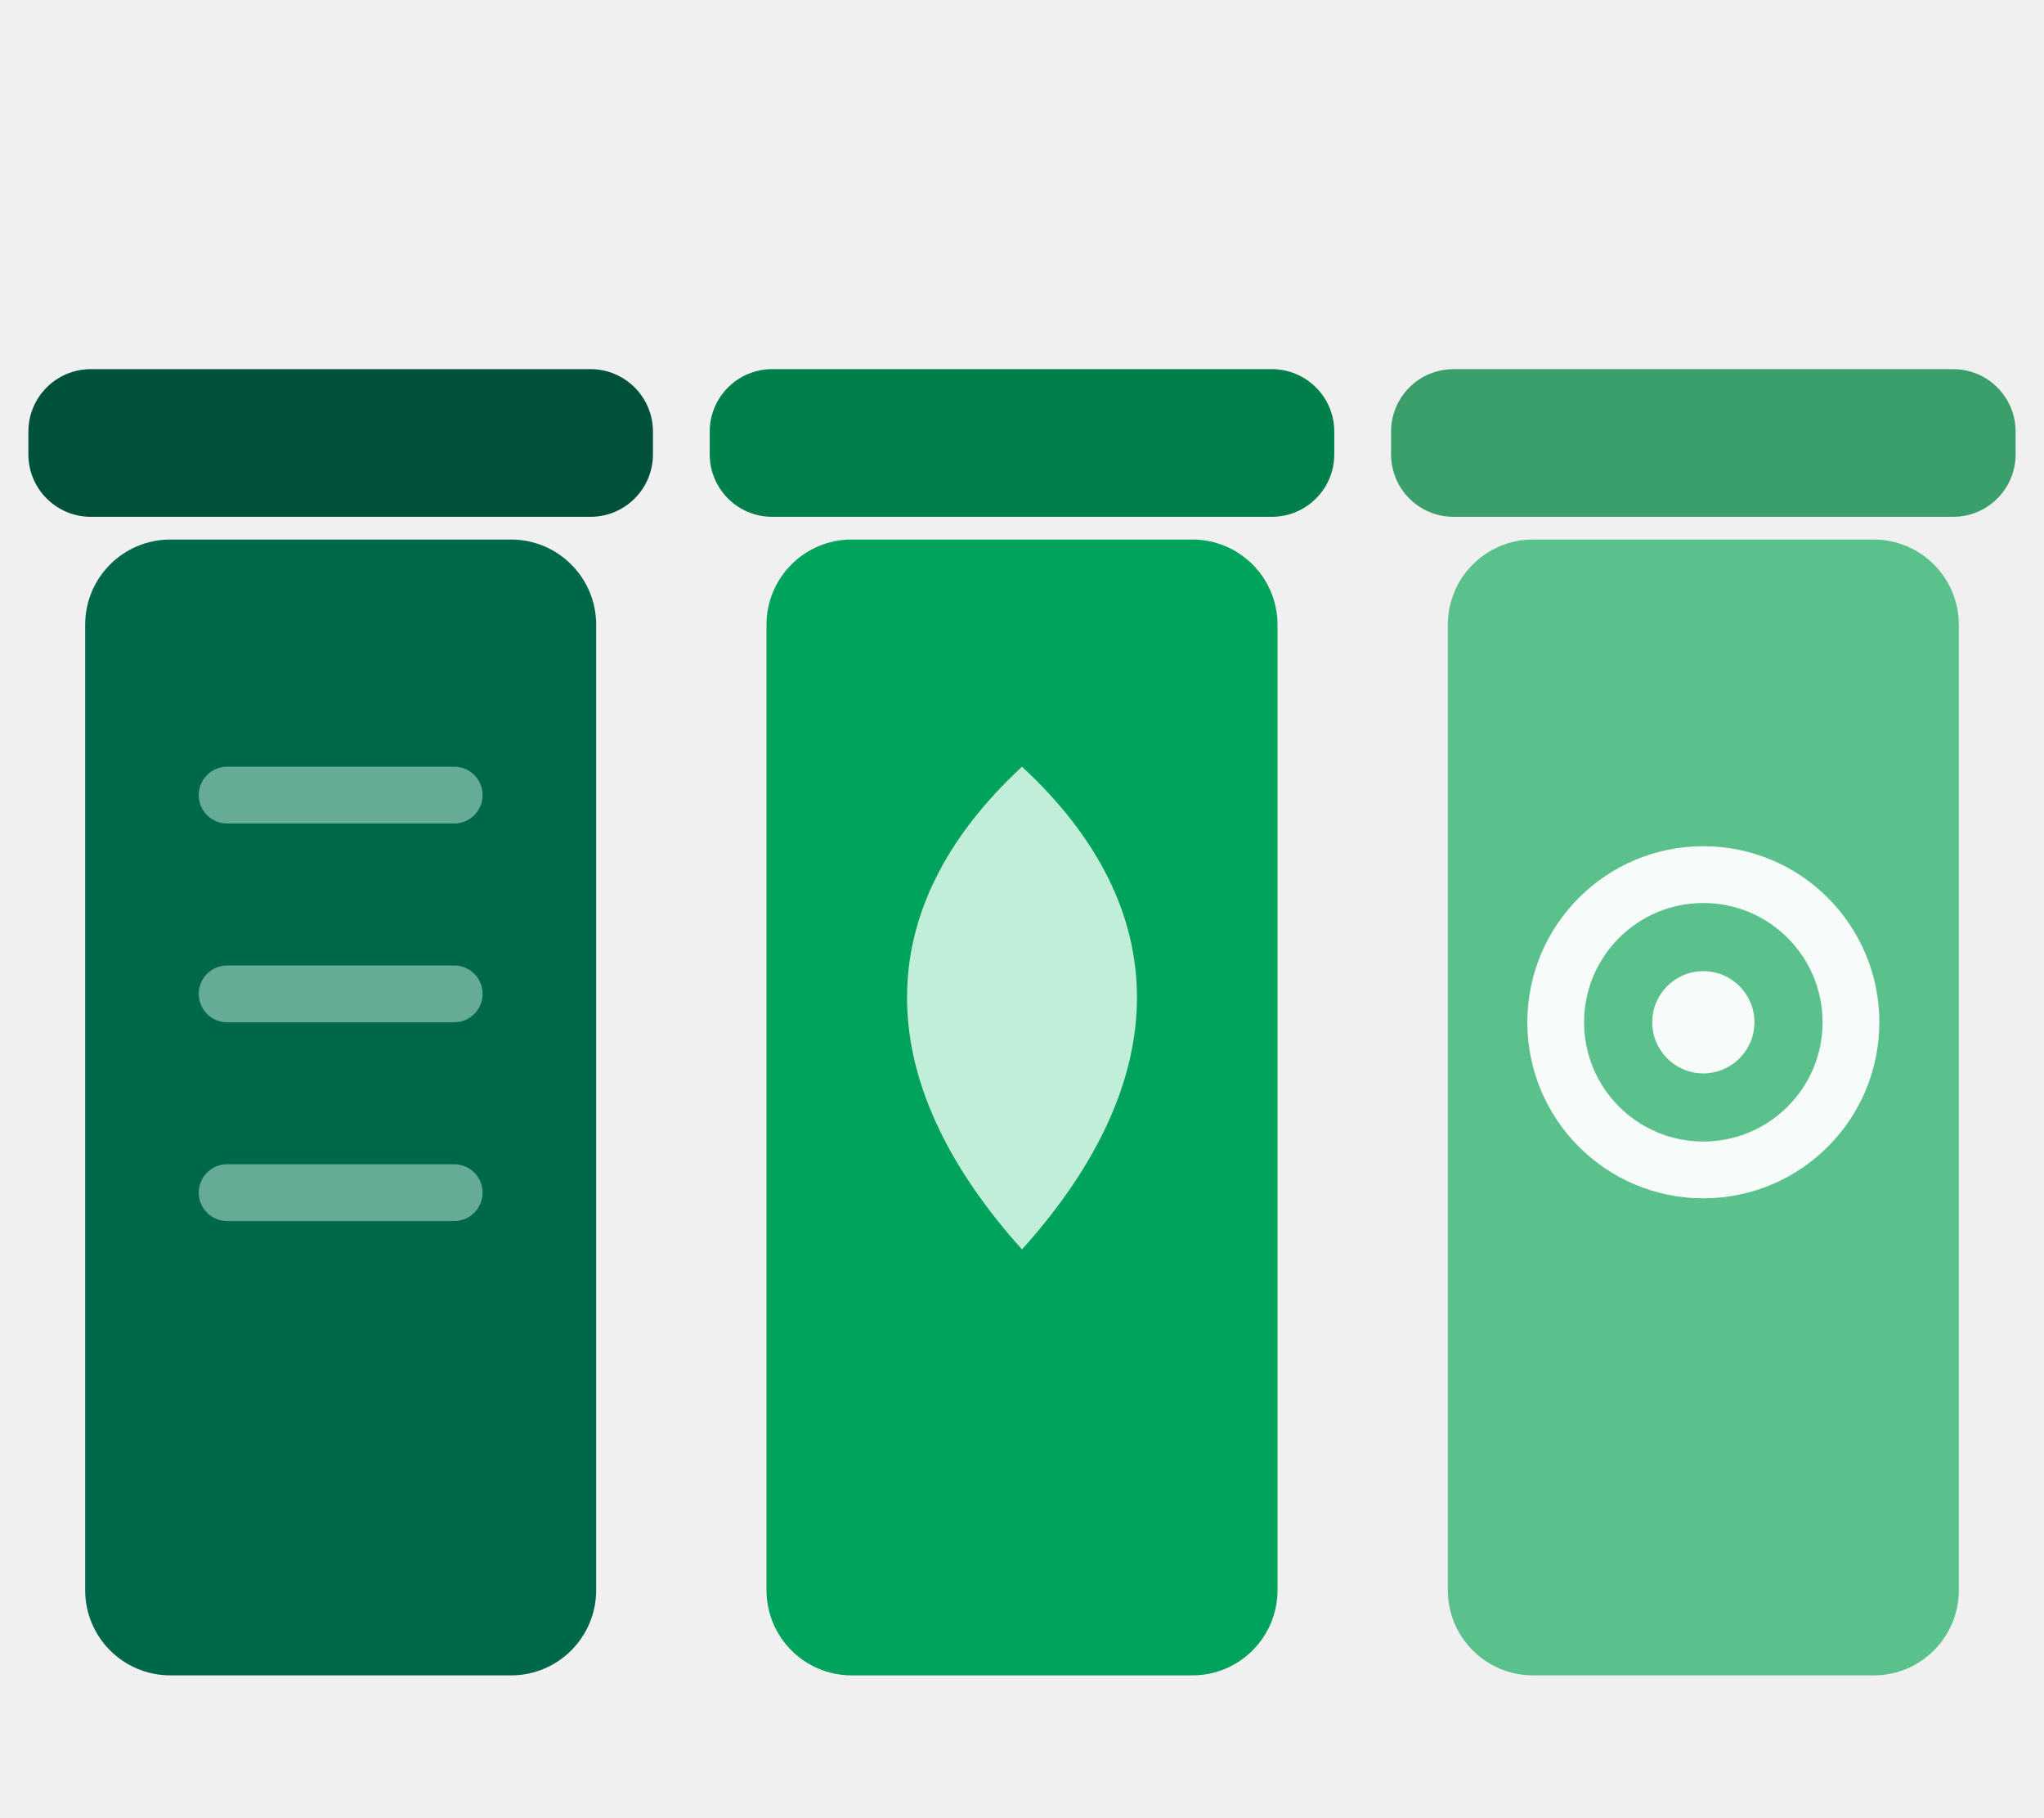
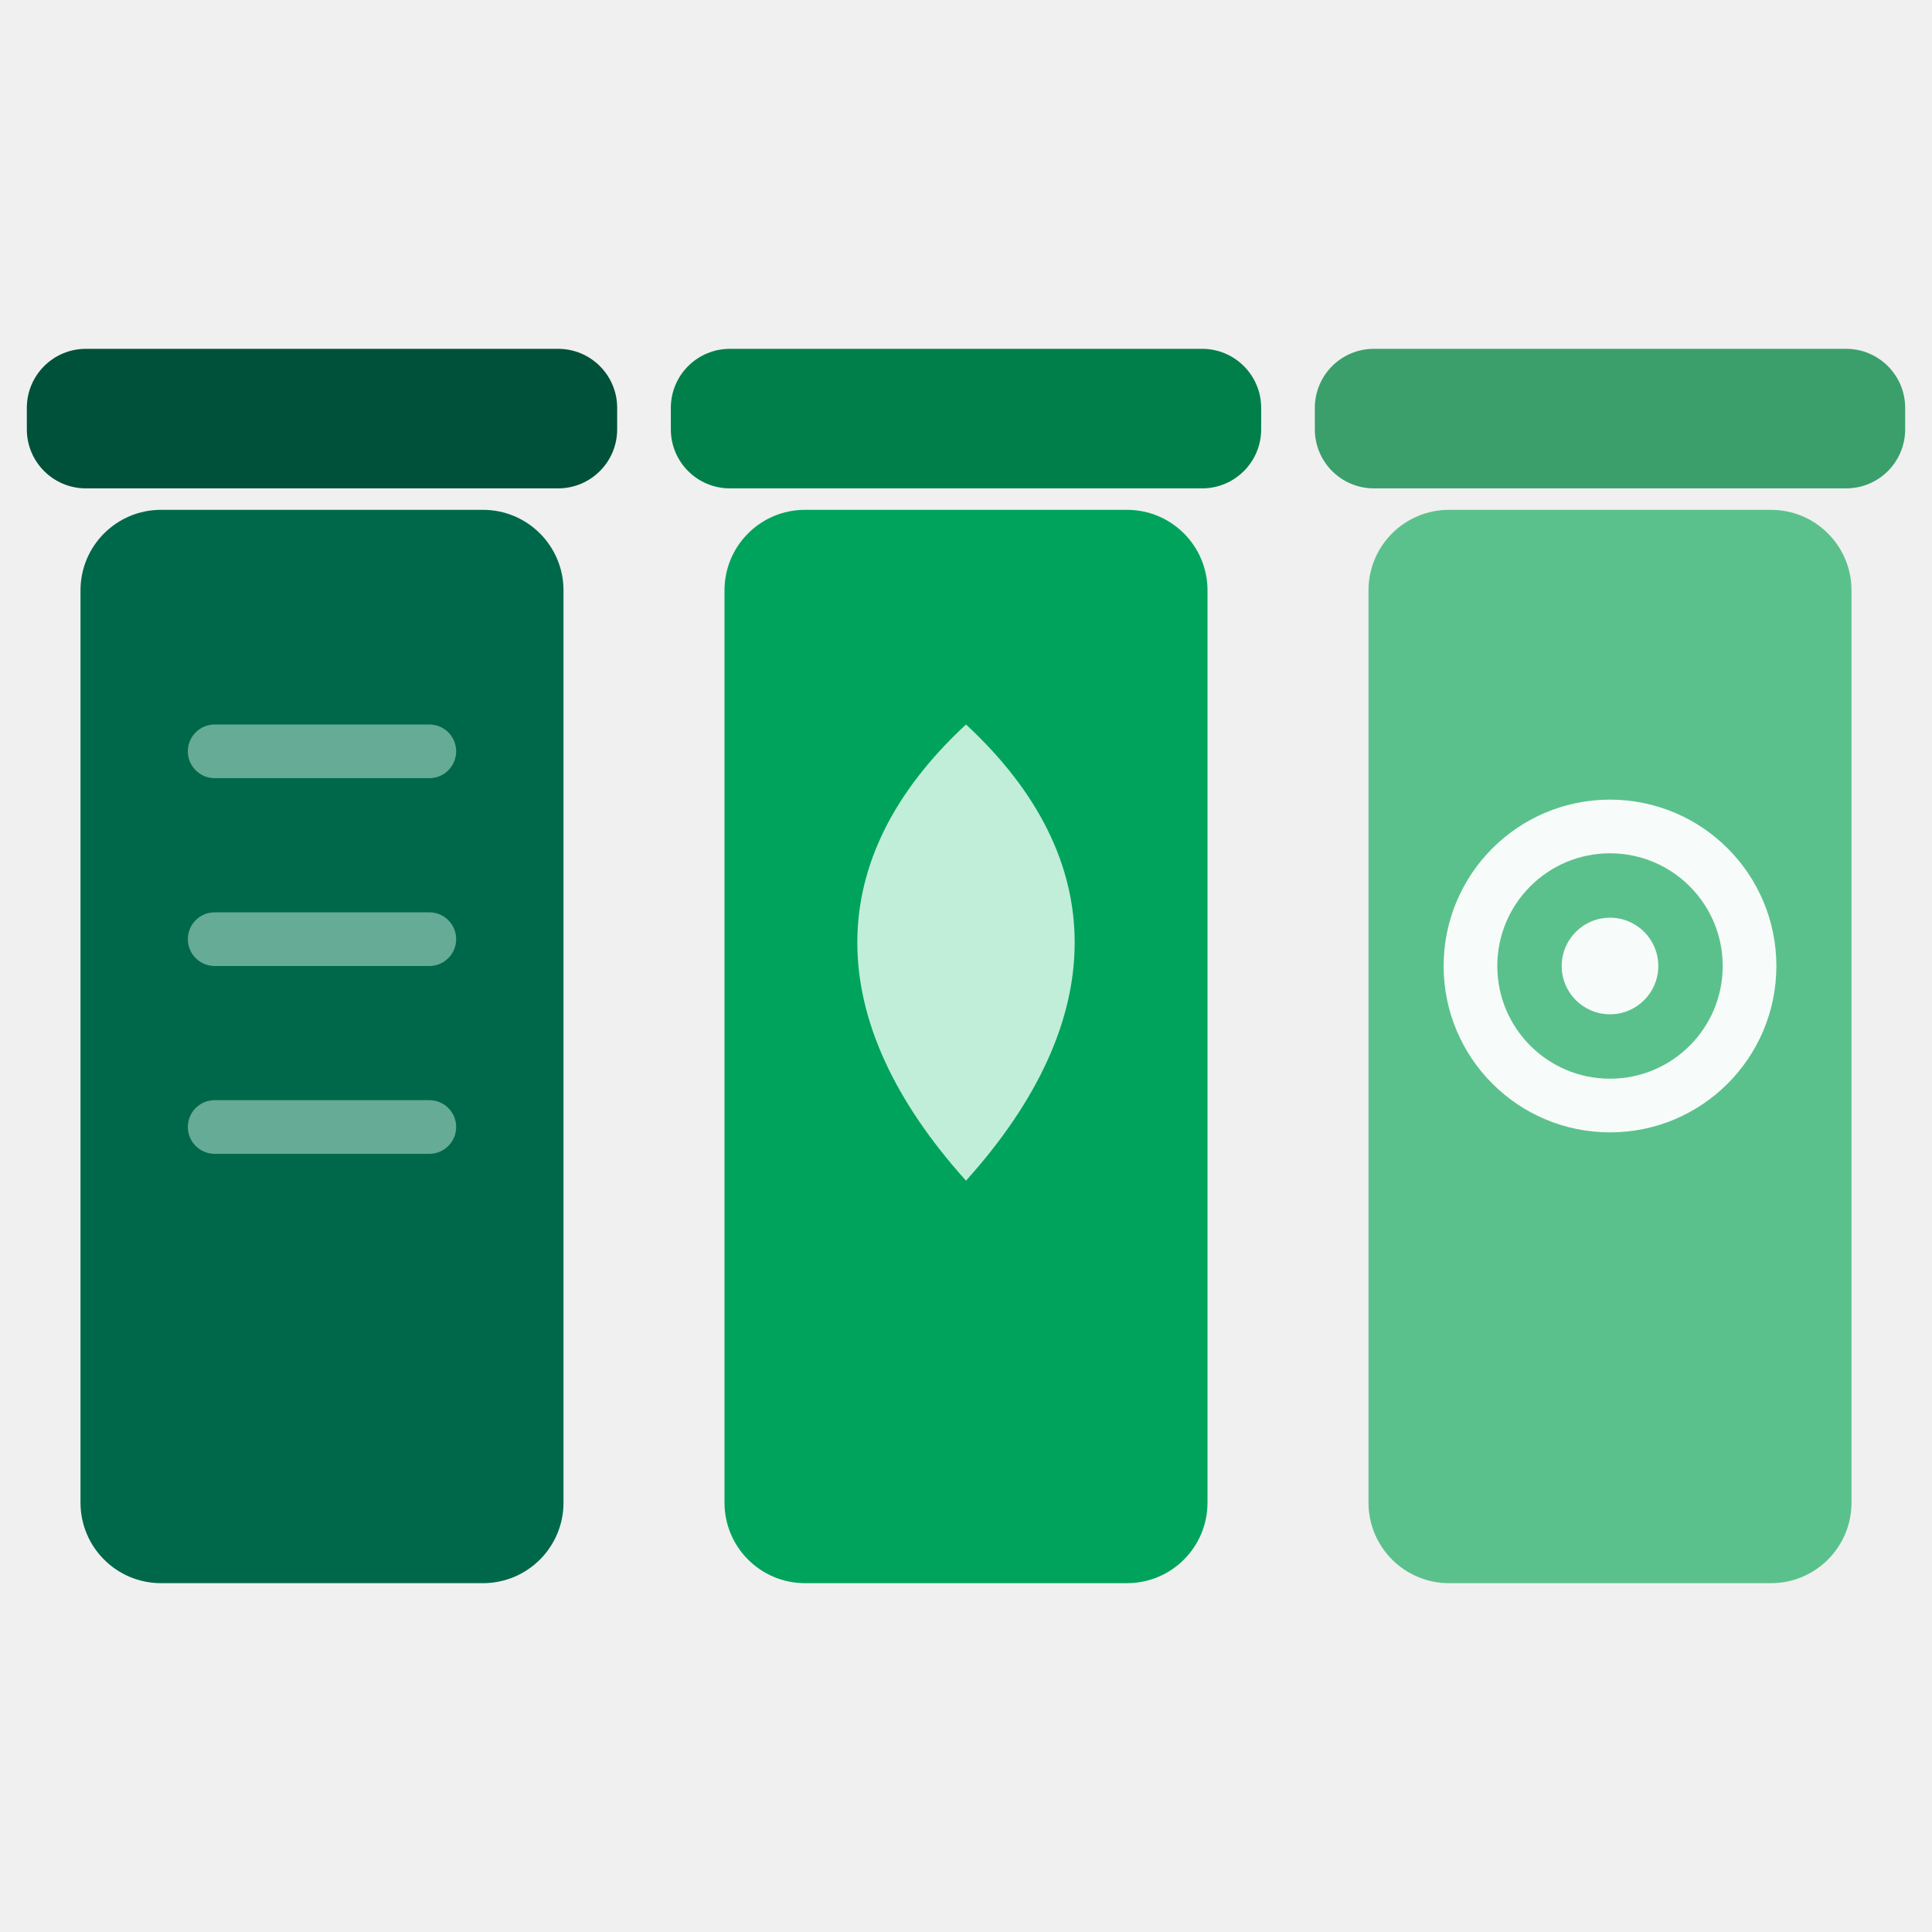
- <svg xmlns="http://www.w3.org/2000/svg" viewBox="0 0 36 32" fill="none">
+ <svg xmlns="http://www.w3.org/2000/svg" viewBox="0 0 36 36" fill="none">
  <rect x="0.5" y="6.5" width="11" height="2.6" rx="1.1" fill="#00513A" />
  <rect x="1.5" y="9.5" width="9" height="20" rx="1.5" fill="#00684A" />
  <rect x="3.5" y="13.5" width="5" height="1" rx="0.5" fill="#E3FCEF" opacity="0.45" />
  <rect x="3.5" y="17" width="5" height="1" rx="0.5" fill="#E3FCEF" opacity="0.45" />
  <rect x="3.5" y="20.5" width="5" height="1" rx="0.5" fill="#E3FCEF" opacity="0.45" />
  <rect x="12.5" y="6.5" width="11" height="2.6" rx="1.1" fill="#007F4A" />
  <rect x="13.5" y="9.5" width="9" height="20" rx="1.5" fill="#00A35C" />
  <path d="M18 13.5 C15.3 16 15.3 19 18 22 C20.7 19 20.7 16 18 13.5 Z" fill="#E3FCEF" opacity="0.85" />
  <rect x="24.5" y="6.5" width="11" height="2.6" rx="1.1" fill="#3A9F6A" />
  <rect x="25.5" y="9.5" width="9" height="20" rx="1.5" fill="#5BC18C" />
  <circle cx="30" cy="18" r="2.6" fill="none" stroke="#FFFFFF" stroke-width="1" opacity="0.95" />
  <circle cx="30" cy="18" r="0.9" fill="#FFFFFF" opacity="0.95" />
</svg>
